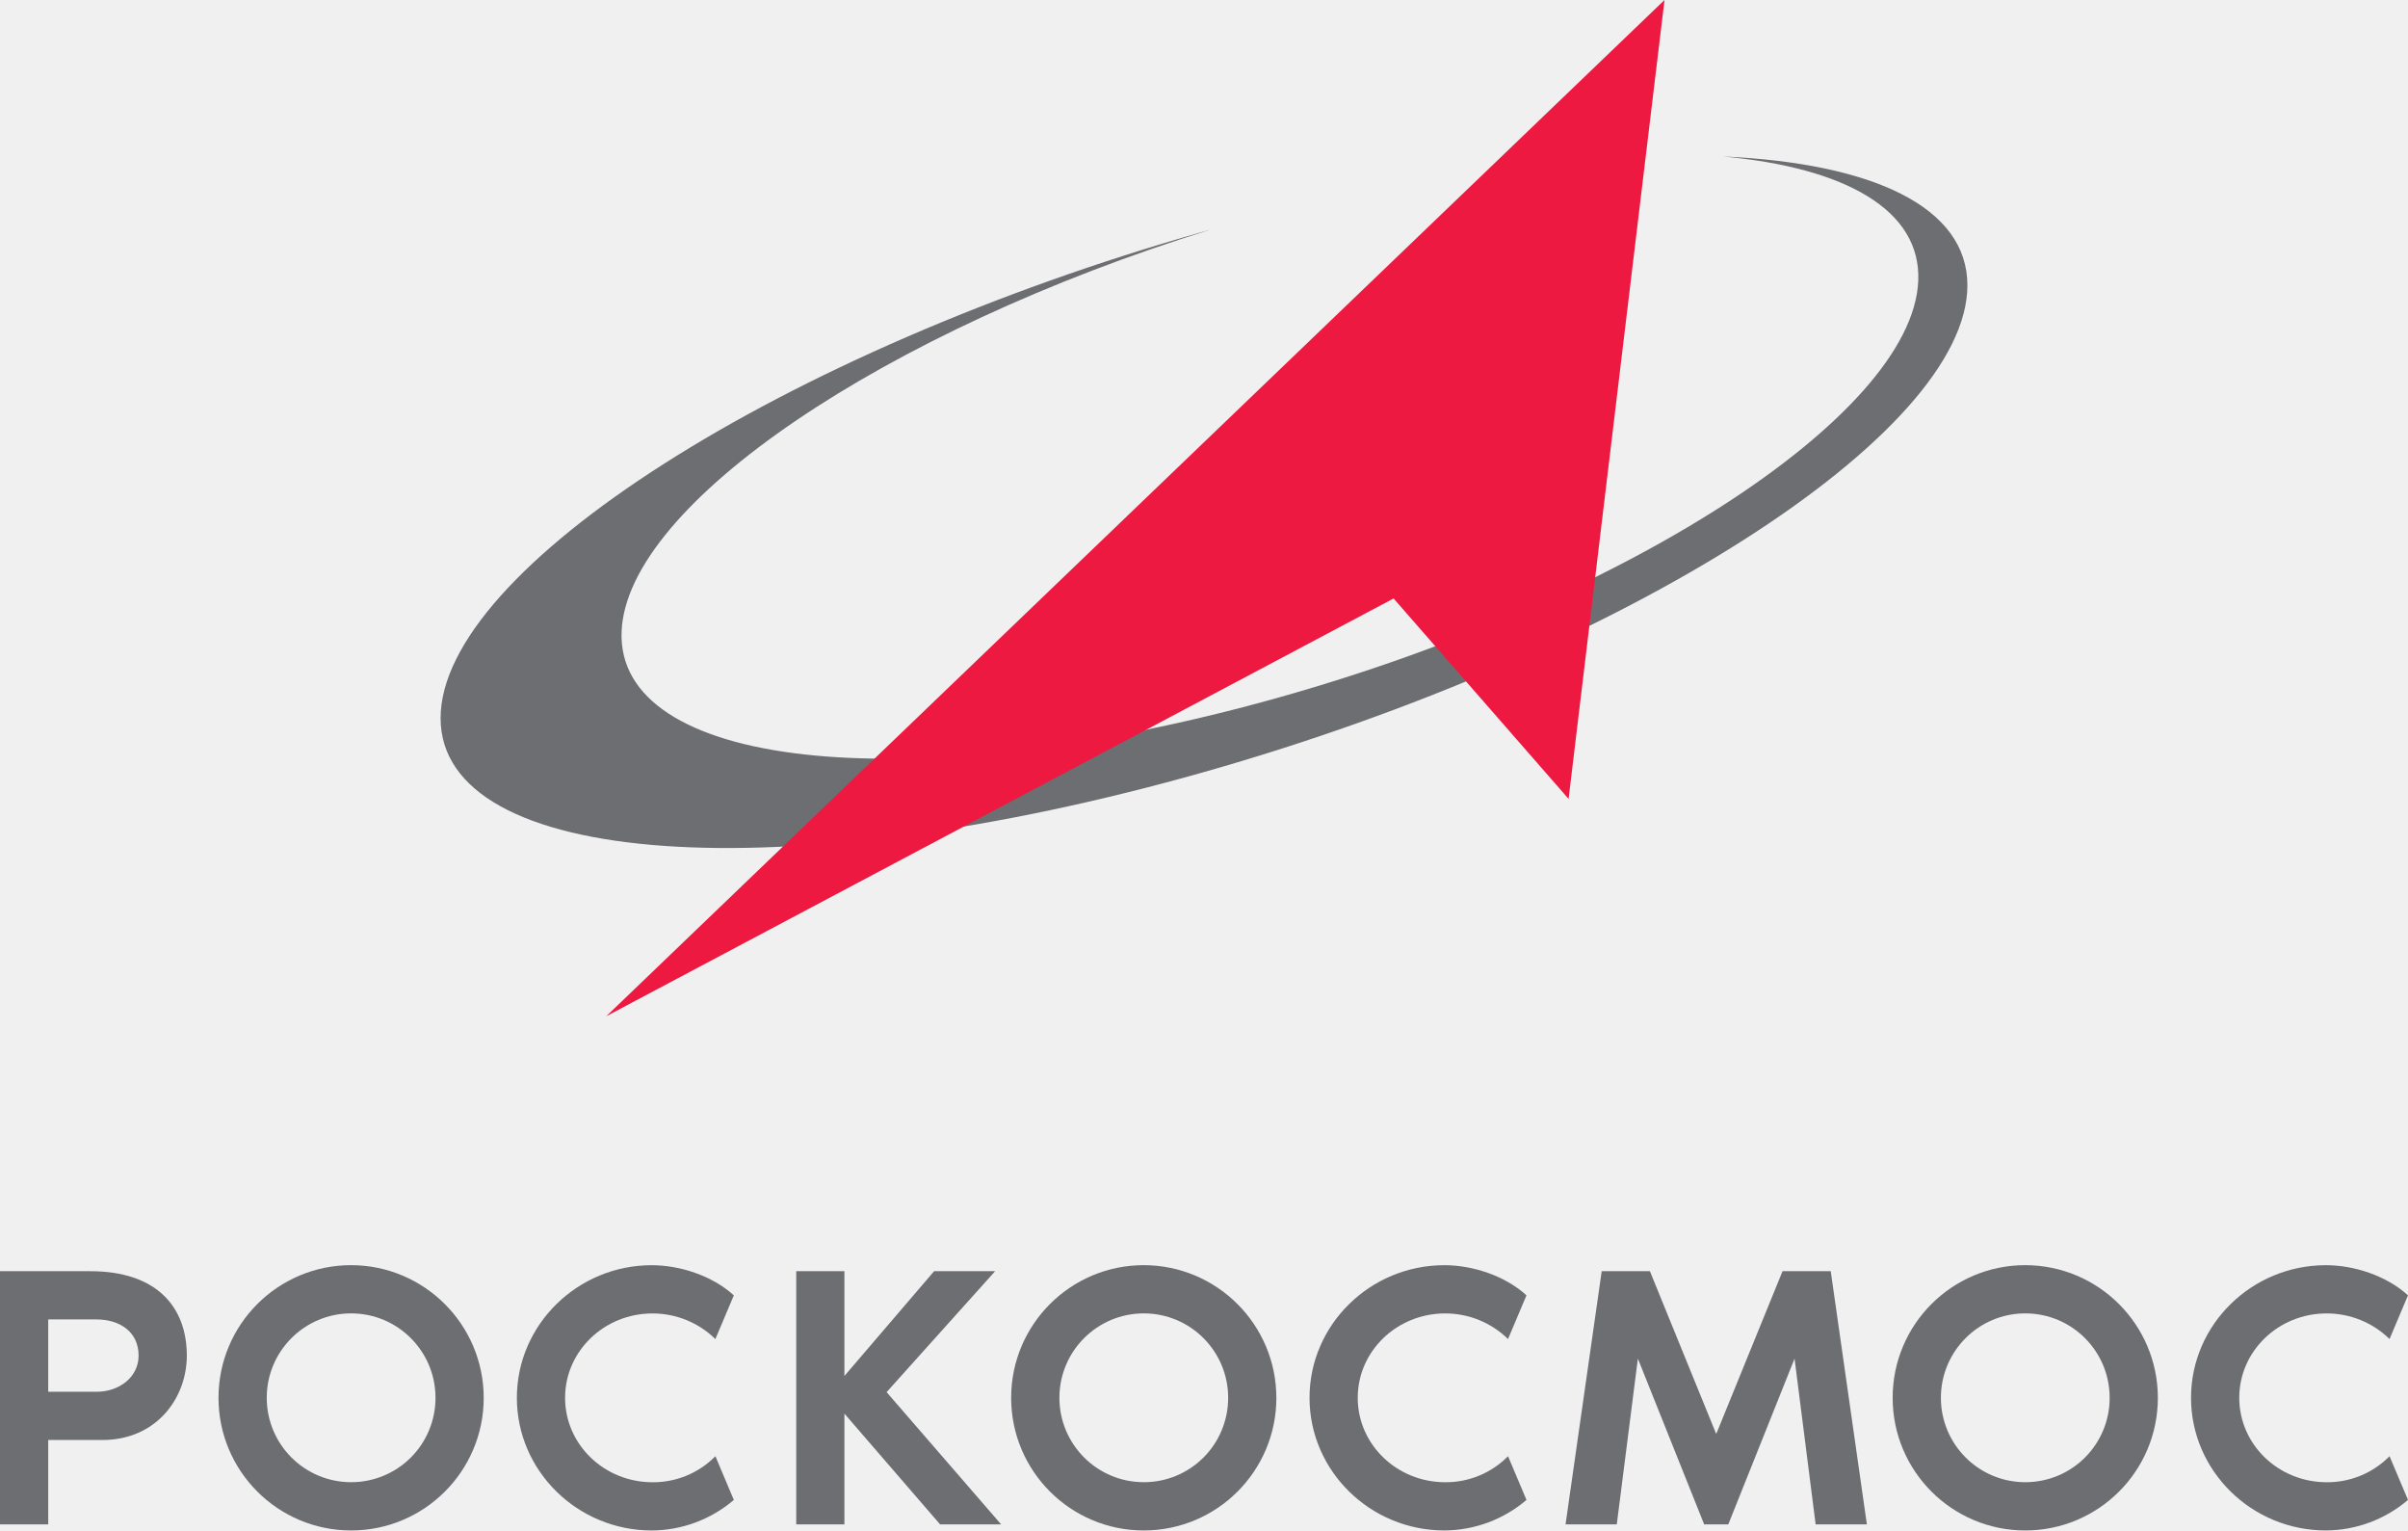
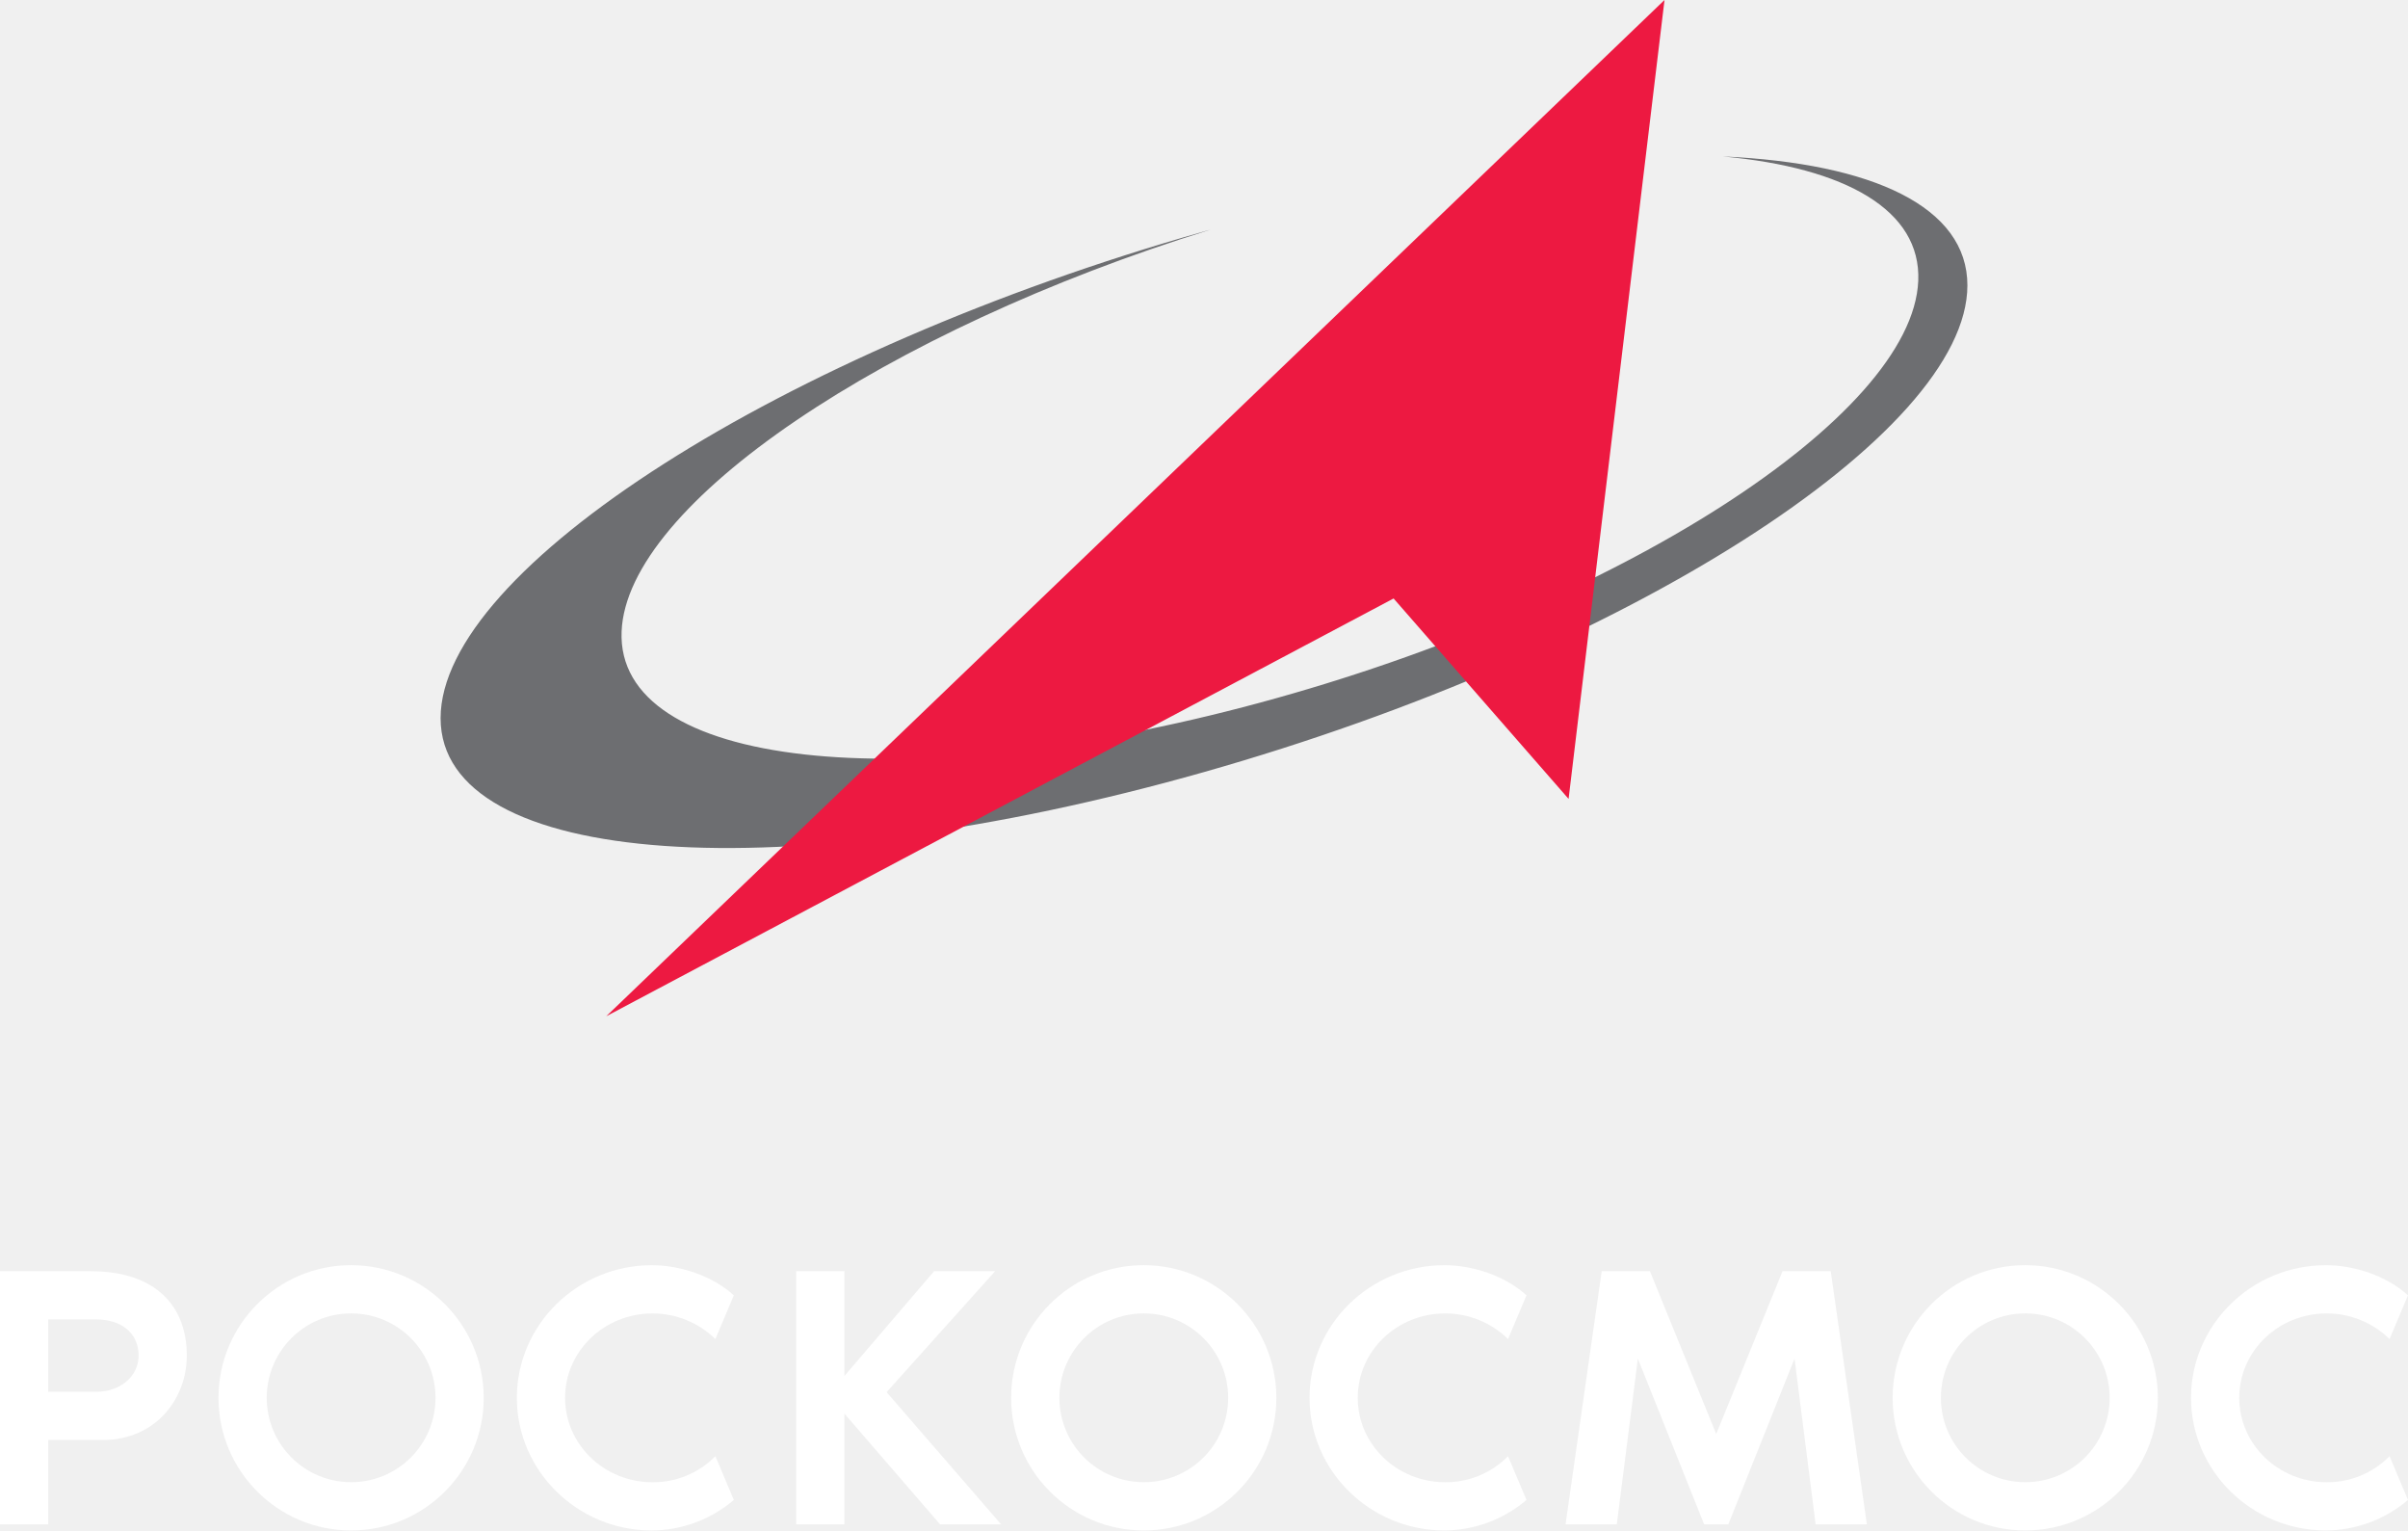
<svg xmlns="http://www.w3.org/2000/svg" viewBox="0 0 537.493 341.507">
  <defs>
    <style>
-       .a, .c {
+       .a {
        fill: #6d6e71;
      }

      .a, .b {
        fill-rule: evenodd;
      }

      .b {
        fill: #ed1941;
+       }
+       .c {
+         fill: #FFF;
      }
    </style>
  </defs>
  <g>
    <g>
      <path class="a" d="M268.746,51.644l1.462-.405c-72.73,22.571-130.274,61.239-131.458,89.639-1.267,30.4,62.516,37.529,142.427,15.936s145.738-63.76,147-94.157c.654-15.75-16.178-25.248-43.653-27.748,33.584,1.5,54.622,11.289,54.622,28.764,0,33.308-76.305,81.935-170.4,108.609s-170.4,21.272-170.4-12.035,76.305-81.935,170.4-108.6" />
      <polygon class="b" points="135.315 226.773 371.538 0 350.126 178.267 311.067 133.544 135.315 226.773" />
    </g>
    <g>
      <path class="c" d="M41.7,302.493c0,9.582-6.894,18.832-18.828,18.832H10.763v18.834H0v-56.5H20.176C34.889,283.659,41.7,291.56,41.7,302.493Zm-10.762,0c0-5.3-4.2-8.072-9.414-8.072H10.763v16.142H21.524C26.741,310.563,30.938,307.2,30.938,302.493Z" />
      <path class="c" d="M107.972,311.9a29.6,29.6,0,1,1-29.6-29.59A29.648,29.648,0,0,1,107.972,311.9Zm-10.763,0a18.834,18.834,0,1,0-18.839,18.84A18.8,18.8,0,0,0,97.209,311.9Z" />
      <path class="c" d="M159.683,324.942,163.8,334.7a28.422,28.422,0,0,1-18.33,6.811c-16.565,0-30.1-13.289-30.1-29.6s13.535-29.59,30.1-29.59c6.306,0,13.541,2.352,18.33,6.725l-4.121,9.754a20.021,20.021,0,0,0-14.039-5.715c-10.762,0-19.507,8.4-19.507,18.826s8.745,18.84,19.507,18.84A19.46,19.46,0,0,0,159.683,324.942Z" />
      <path class="c" d="M223.467,340.159H209.845L188.484,315.44v24.719h-10.76v-56.5h10.76v23.375L208.5,283.659h13.623L197.9,310.646Z" />
      <path class="c" d="M284.9,311.9a29.6,29.6,0,1,1-29.594-29.59A29.642,29.642,0,0,1,284.9,311.9Zm-10.76,0a18.834,18.834,0,1,0-18.834,18.84A18.8,18.8,0,0,0,274.137,311.9Z" />
      <path class="c" d="M336.608,324.942l4.121,9.754a28.424,28.424,0,0,1-18.328,6.811c-16.565,0-30.1-13.289-30.1-29.6s13.535-29.59,30.1-29.59c6.307,0,13.534,2.352,18.328,6.725l-4.121,9.754a20.02,20.02,0,0,0-14.037-5.715c-10.762,0-19.509,8.4-19.509,18.826s8.747,18.84,19.509,18.84A19.461,19.461,0,0,0,336.608,324.942Z" />
      <path class="c" d="M416.708,340.159H405.272l-4.707-36.994-14.793,36.994h-5.38l-14.8-36.994-4.709,36.994H349.446l8.073-56.5H368.28l14.8,36.324,14.8-36.324h10.762Z" />
      <path class="c" d="M481.661,311.9a29.6,29.6,0,1,1-29.6-29.59A29.641,29.641,0,0,1,481.661,311.9Zm-10.762,0a18.834,18.834,0,1,0-18.834,18.84A18.8,18.8,0,0,0,470.9,311.9Z" />
      <path class="c" d="M533.372,324.942l4.121,9.754a28.428,28.428,0,0,1-18.33,6.811c-16.562,0-30.1-13.289-30.1-29.6s13.536-29.59,30.1-29.59c6.309,0,13.535,2.352,18.33,6.725l-4.121,9.754a20.021,20.021,0,0,0-14.039-5.715c-10.762,0-19.506,8.4-19.506,18.826s8.744,18.84,19.506,18.84A19.469,19.469,0,0,0,533.372,324.942Z" />
    </g>
  </g>
</svg>
